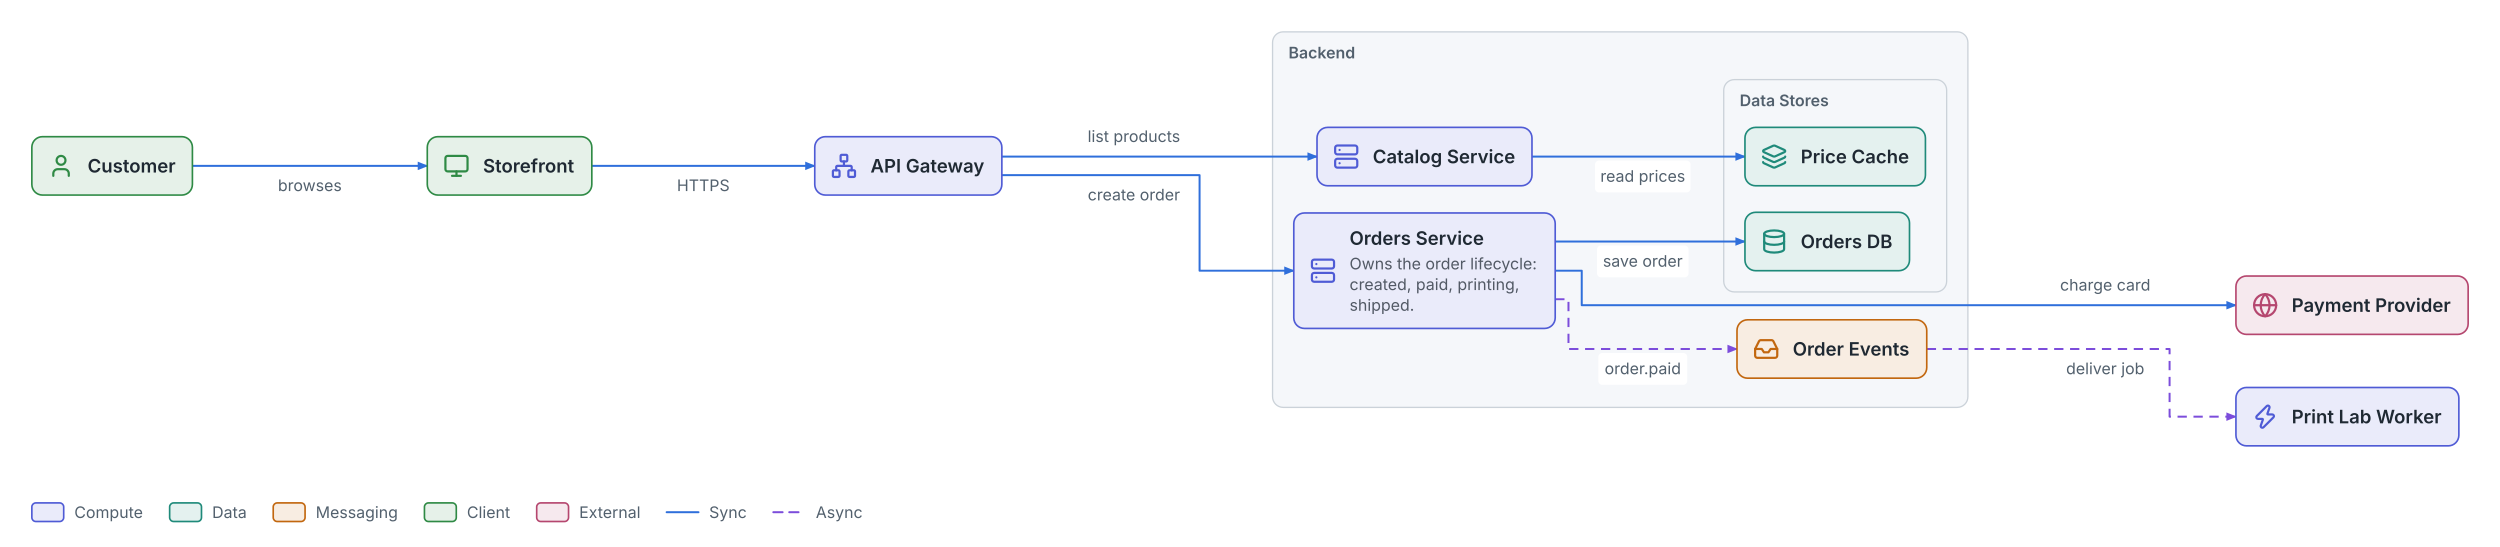
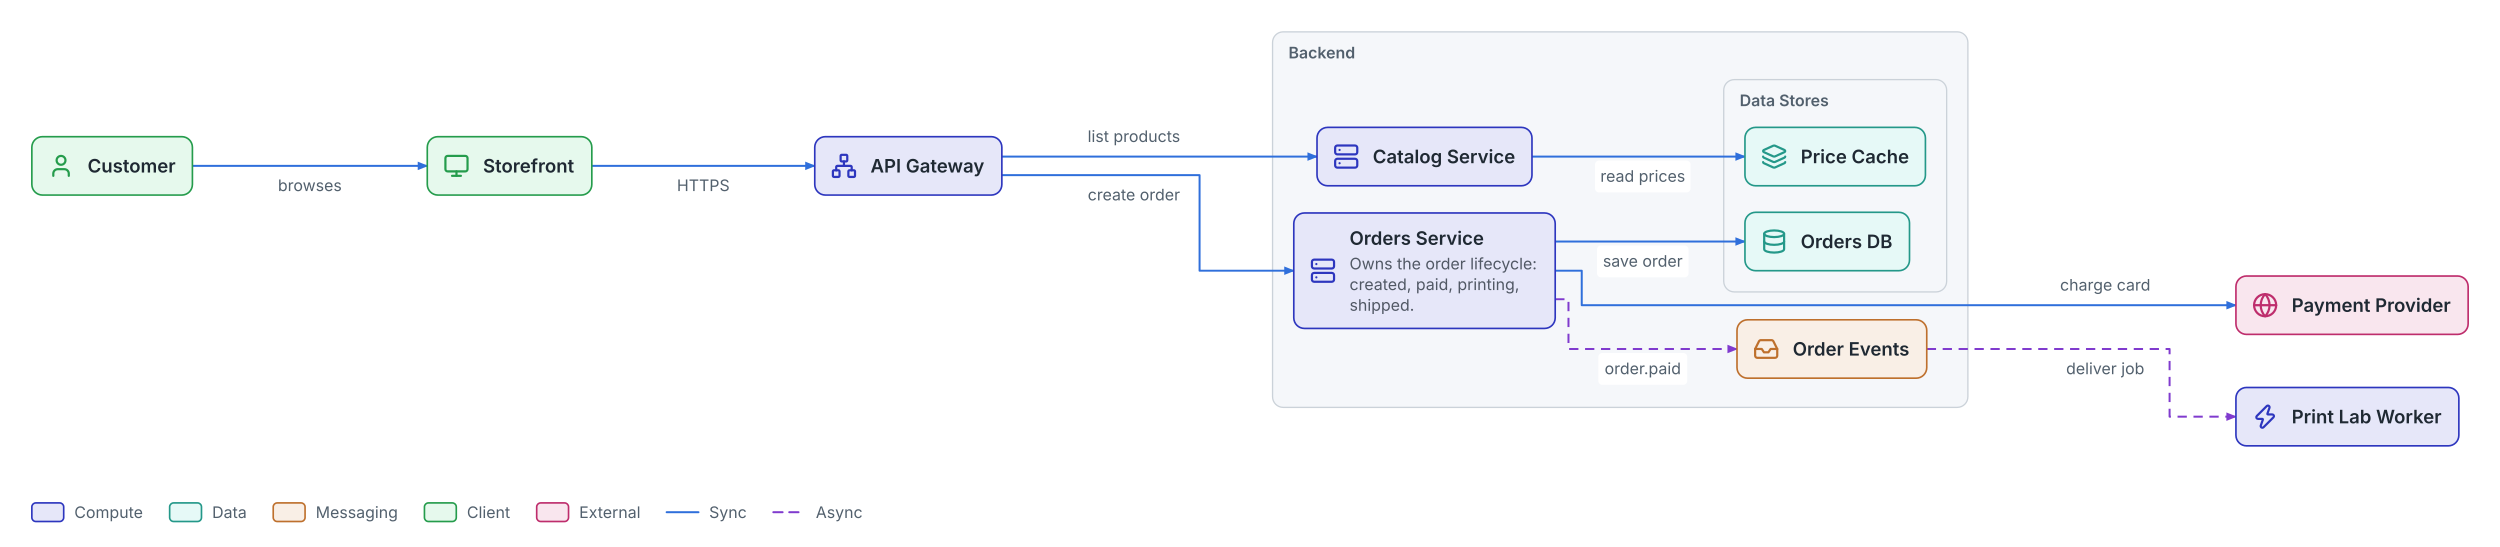
<svg xmlns="http://www.w3.org/2000/svg" class="diagram" viewBox="0 0 1884 412" role="img" aria-labelledby="t-title t-desc">
  <defs>
    <marker id="t-arrowhead" viewBox="0 0 10 10" refX="9" refY="5" markerWidth="8" markerHeight="8" markerUnits="userSpaceOnUse" orient="auto">
      <path class="t-arrow" d="M0 1L10 5L0 9z" />
    </marker>
    <marker id="t-arrowhead-async" viewBox="0 0 10 10" refX="9" refY="5" markerWidth="8" markerHeight="8" markerUnits="userSpaceOnUse" orient="auto">
      <path class="t-arrow t-arrow-async" d="M0 1L10 5L0 9z" />
    </marker>
  </defs>
  <style>
.t-text { font-family: "Inter", system-ui, -apple-system, "Segoe UI", sans-serif; font-kerning: none; font-variant-ligatures: none; font-feature-settings: "kern" 0, "liga" 0, "calt" 0; fill: var(--t-text, #1f2933); }
.t-group-title { fill: var(--t-muted, #52606d); }
.t-group-box { fill: var(--t-group-fill, #f5f7fa); stroke: var(--t-group-stroke, #cbd2d9); stroke-width: 1; }
.t-node-box { fill: var(--t-node-fill, #ffffff); stroke: var(--t-node-stroke, #9aa5b1); stroke-width: 1.25; }
.t-node:focus { outline: none; }
.t-node:focus-visible .t-node-box { stroke: var(--t-accent, #2f6fdb); stroke-width: 2.5; }
.t-icon { color: var(--t-icon, #52606d); }
.t-edge { fill: none; stroke: var(--t-edge, #2f6fdb); stroke-width: 1.5; stroke-linejoin: round; }
- .t-edge-async { stroke: var(--t-edge-async, #7c4ddb); }
- .t-edge-data { stroke: var(--t-edge-data, #1f8a7a); }
- .t-edge-reply { stroke: var(--t-edge-reply, #66727f); }
+ .t-edge-async { stroke: var(--t-edge-async, #803bce); }
+ .t-edge-data { stroke: var(--t-edge-data, #1a9386); }
+ .t-edge-reply { stroke: var(--t-edge-reply, #606e80); }
.t-edge-async { stroke-dasharray: 7 5; }
.t-edge-data { stroke-dasharray: 1.5 4.5; stroke-linecap: round; }
.t-arrow { fill: var(--t-edge, #2f6fdb); }
- .t-arrow-async { fill: var(--t-edge-async, #7c4ddb); }
- .t-arrow-data { fill: var(--t-edge-data, #1f8a7a); }
- .t-arrow-reply { fill: var(--t-edge-reply, #66727f); }
+ .t-arrow-async { fill: var(--t-edge-async, #803bce); }
+ .t-arrow-data { fill: var(--t-edge-data, #1a9386); }
+ .t-arrow-reply { fill: var(--t-edge-reply, #606e80); }
.t-label-bg { fill: var(--t-bg, #ffffff); stroke: none; }
.t-label { fill: var(--t-muted, #52606d); }
- .t-fam-compute .t-node-box { fill: var(--t-fam-compute-fill, #eaebfa); stroke: var(--t-fam-compute-stroke, #4f5bd5); }
- .t-fam-compute .t-node-rule { stroke: var(--t-fam-compute-stroke, #4f5bd5); }
- .t-fam-compute .t-icon { color: var(--t-fam-compute-stroke, #4f5bd5); }
- .t-fam-data .t-node-box { fill: var(--t-fam-data-fill, #e4f1ef); stroke: var(--t-fam-data-stroke, #1f8a7a); }
- .t-fam-data .t-node-rule { stroke: var(--t-fam-data-stroke, #1f8a7a); }
- .t-fam-data .t-icon { color: var(--t-fam-data-stroke, #1f8a7a); }
- .t-fam-messaging .t-node-box { fill: var(--t-fam-messaging-fill, #f8ede2); stroke: var(--t-fam-messaging-stroke, #c2670f); }
- .t-fam-messaging .t-node-rule { stroke: var(--t-fam-messaging-stroke, #c2670f); }
- .t-fam-messaging .t-icon { color: var(--t-fam-messaging-stroke, #c2670f); }
- .t-fam-client .t-node-box { fill: var(--t-fam-client-fill, #e6f1e9); stroke: var(--t-fam-client-stroke, #2f8a45); }
- .t-fam-client .t-node-rule { stroke: var(--t-fam-client-stroke, #2f8a45); }
- .t-fam-client .t-icon { color: var(--t-fam-client-stroke, #2f8a45); }
- .t-fam-external .t-node-box { fill: var(--t-fam-external-fill, #f6e9ee); stroke: var(--t-fam-external-stroke, #b5476f); }
- .t-fam-external .t-node-rule { stroke: var(--t-fam-external-stroke, #b5476f); }
- .t-fam-external .t-icon { color: var(--t-fam-external-stroke, #b5476f); }
+ .t-fam-compute .t-node-box { fill: var(--t-fam-compute-fill, #e6e7f9); stroke: var(--t-fam-compute-stroke, #2d36be); }
+ .t-fam-compute .t-node-rule { stroke: var(--t-fam-compute-stroke, #2d36be); }
+ .t-fam-compute .t-icon { color: var(--t-fam-compute-stroke, #2d36be); }
+ .t-fam-data .t-node-box { fill: var(--t-fam-data-fill, #e6f9f7); stroke: var(--t-fam-data-stroke, #249889); }
+ .t-fam-data .t-node-rule { stroke: var(--t-fam-data-stroke, #249889); }
+ .t-fam-data .t-icon { color: var(--t-fam-data-stroke, #249889); }
+ .t-fam-messaging .t-node-box { fill: var(--t-fam-messaging-fill, #f9efe6); stroke: var(--t-fam-messaging-stroke, #be702d); }
+ .t-fam-messaging .t-node-rule { stroke: var(--t-fam-messaging-stroke, #be702d); }
+ .t-fam-messaging .t-icon { color: var(--t-fam-messaging-stroke, #be702d); }
+ .t-fam-client .t-node-box { fill: var(--t-fam-client-fill, #e6f9ed); stroke: var(--t-fam-client-stroke, #259c4c); }
+ .t-fam-client .t-node-rule { stroke: var(--t-fam-client-stroke, #259c4c); }
+ .t-fam-client .t-icon { color: var(--t-fam-client-stroke, #259c4c); }
+ .t-fam-external .t-node-box { fill: var(--t-fam-external-fill, #f9e6ee); stroke: var(--t-fam-external-stroke, #be2d6c); }
+ .t-fam-external .t-node-rule { stroke: var(--t-fam-external-stroke, #be2d6c); }
+ .t-fam-external .t-icon { color: var(--t-fam-external-stroke, #be2d6c); }

.t-legend-label { fill: var(--t-muted, #52606d); }
.t-legend-line { fill: none; stroke: var(--t-edge, #2f6fdb); stroke-width: 1.5; stroke-linecap: round; }
- .t-legend-async { stroke: var(--t-edge-async, #7c4ddb); }
- .t-legend-data { stroke: var(--t-edge-data, #1f8a7a); }
- .t-legend-reply { stroke: var(--t-edge-reply, #66727f); }
+ .t-legend-async { stroke: var(--t-edge-async, #803bce); }
+ .t-legend-data { stroke: var(--t-edge-data, #1a9386); }
+ .t-legend-reply { stroke: var(--t-edge-reply, #606e80); }
.t-legend-async { stroke-dasharray: 7 5; }
.t-legend-data { stroke-dasharray: 1.5 4.5; }
.t-legend-reply { stroke-dasharray: 5 4; }

.t-node-note { fill: var(--t-text, #1f2933); fill-opacity: 0.75; }
</style>
  <g class="t-group" data-id="backend">
    <rect class="t-group-box" x="959" y="24" width="524" height="283" rx="8" />
    <text class="t-text t-group-title" x="971" y="44" font-size="12" font-weight="600">
      <tspan x="971" dy="0">Backend</tspan>
    </text>
  </g>
  <g class="t-group" data-id="data">
    <rect class="t-group-box" x="1299" y="60" width="168" height="160" rx="8" />
    <text class="t-text t-group-title" x="1311" y="80" font-size="12" font-weight="600">
      <tspan x="1311" dy="0">Data Stores</tspan>
    </text>
  </g>
  <path class="t-edge t-edge-sync" data-from="customer" data-to="storefront" d="M145 125 L322 125" marker-end="url(#t-arrowhead)" data-edge="e0" />
  <path class="t-edge t-edge-sync" data-from="storefront" data-to="gateway" d="M446 125 L614 125" marker-end="url(#t-arrowhead)" data-edge="e1" />
  <path class="t-edge t-edge-sync" data-from="gateway" data-to="orders" d="M755 132 L904 132 L904 204 L954 204 L975 204" marker-end="url(#t-arrowhead)" data-edge="e2" />
  <path class="t-edge t-edge-sync" data-from="gateway" data-to="catalog" d="M755 118 L992.5 118" marker-end="url(#t-arrowhead)" data-edge="e3" />
  <path class="t-edge t-edge-sync" data-from="catalog" data-to="cache" d="M1154.5 118 L1315 118" marker-end="url(#t-arrowhead)" data-edge="e4" />
  <path class="t-edge t-edge-sync" data-from="orders" data-to="ordersdb" d="M1172 182 L1315 182" marker-end="url(#t-arrowhead)" data-edge="e5" />
  <path class="t-edge t-edge-sync" data-from="orders" data-to="payments" d="M1172 204 L1192 204 L1192 230 L1685 230" marker-end="url(#t-arrowhead)" data-edge="e6" />
  <path class="t-edge t-edge-async" data-from="orders" data-to="events" d="M1172 225.5 L1182 225.5 L1182 263 L1309 263" marker-end="url(#t-arrowhead-async)" data-edge="e7" />
  <path class="t-edge t-edge-async" data-from="events" data-to="labworker" d="M1452 263 L1635 263 L1635 314 L1685 314" marker-end="url(#t-arrowhead-async)" data-edge="e8" />
  <g class="t-edge-label" data-edge="e0">
    <rect class="t-label-bg" x="205" y="128" width="57" height="24" rx="3" />
    <text class="t-text t-label" x="233.5" y="144" font-size="12" font-weight="400" text-anchor="middle">
      <tspan x="233.5" dy="0">browses</tspan>
    </text>
  </g>
  <g class="t-edge-label" data-edge="e1">
    <rect class="t-label-bg" x="506" y="128" width="48" height="24" rx="3" />
    <text class="t-text t-label" x="530" y="144" font-size="12" font-weight="400" text-anchor="middle">
      <tspan x="530" dy="0">HTTPS</tspan>
    </text>
  </g>
  <g class="t-edge-label" data-edge="e2">
    <rect class="t-label-bg" x="815.5" y="135" width="78" height="24" rx="3" />
    <text class="t-text t-label" x="854.5" y="151" font-size="12" font-weight="400" text-anchor="middle">
      <tspan x="854.5" dy="0">create order</tspan>
    </text>
  </g>
  <g class="t-edge-label" data-edge="e3">
    <rect class="t-label-bg" x="815" y="91" width="79" height="24" rx="3" />
    <text class="t-text t-label" x="854.5" y="107" font-size="12" font-weight="400" text-anchor="middle">
      <tspan x="854.5" dy="0">list products</tspan>
    </text>
  </g>
  <g class="t-edge-label" data-edge="e4">
    <rect class="t-label-bg" x="1202" y="121" width="72" height="24" rx="3" />
    <text class="t-text t-label" x="1238" y="137" font-size="12" font-weight="400" text-anchor="middle">
      <tspan x="1238" dy="0">read prices</tspan>
    </text>
  </g>
  <g class="t-edge-label" data-edge="e5">
    <rect class="t-label-bg" x="1203.5" y="185" width="69" height="24" rx="3" />
    <text class="t-text t-label" x="1238" y="201" font-size="12" font-weight="400" text-anchor="middle">
      <tspan x="1238" dy="0">save order</tspan>
    </text>
  </g>
  <g class="t-edge-label" data-edge="e6">
    <rect class="t-label-bg" x="1548" y="203" width="77" height="24" rx="3" />
    <text class="t-text t-label" x="1586.5" y="219" font-size="12" font-weight="400" text-anchor="middle">
      <tspan x="1586.5" dy="0">charge card</tspan>
    </text>
  </g>
  <g class="t-edge-label" data-edge="e7">
    <rect class="t-label-bg" x="1204.5" y="266" width="67" height="24" rx="3" />
    <text class="t-text t-label" x="1238" y="282" font-size="12" font-weight="400" text-anchor="middle">
      <tspan x="1238" dy="0">order.paid</tspan>
    </text>
  </g>
  <g class="t-edge-label" data-edge="e8">
    <rect class="t-label-bg" x="1552.5" y="266" width="68" height="24" rx="3" />
    <text class="t-text t-label" x="1586.5" y="282" font-size="12" font-weight="400" text-anchor="middle">
      <tspan x="1586.5" dy="0">deliver job</tspan>
    </text>
  </g>
  <g class="t-node t-fam-client" data-id="customer" data-kind="user" tabindex="0">
    <rect class="t-node-box" x="24" y="103" width="121" height="44" rx="8" />
    <svg class="t-icon t-icon-user" x="36" y="115" width="20" height="20" viewBox="0 0 24 24" fill="none" stroke="currentColor" stroke-width="2" stroke-linecap="round" stroke-linejoin="round">
      <path d="M19 21v-2a4 4 0 0 0-4-4H9a4 4 0 0 0-4 4v2" />
      <circle cx="12" cy="7" r="4" />
    </svg>
    <text class="t-text t-node-label" x="66" y="130" font-size="14" font-weight="600">
      <tspan x="66" dy="0">Customer</tspan>
    </text>
  </g>
  <g class="t-node t-fam-client" data-id="storefront" data-kind="client" tabindex="0">
    <rect class="t-node-box" x="322" y="103" width="124" height="44" rx="8" />
    <svg class="t-icon t-icon-client" x="334" y="115" width="20" height="20" viewBox="0 0 24 24" fill="none" stroke="currentColor" stroke-width="2" stroke-linecap="round" stroke-linejoin="round">
      <rect width="20" height="14" x="2" y="3" rx="2" />
      <line x1="8" x2="16" y1="21" y2="21" />
      <line x1="12" x2="12" y1="17" y2="21" />
    </svg>
    <text class="t-text t-node-label" x="364" y="130" font-size="14" font-weight="600">
      <tspan x="364" dy="0">Storefront</tspan>
    </text>
  </g>
  <g class="t-node t-fam-compute" data-id="gateway" data-kind="gateway" tabindex="0">
    <rect class="t-node-box" x="614" y="103" width="141" height="44" rx="8" />
    <svg class="t-icon t-icon-gateway" x="626" y="115" width="20" height="20" viewBox="0 0 24 24" fill="none" stroke="currentColor" stroke-width="2" stroke-linecap="round" stroke-linejoin="round">
      <rect x="16" y="16" width="6" height="6" rx="1" />
      <rect x="2" y="16" width="6" height="6" rx="1" />
      <rect x="9" y="2" width="6" height="6" rx="1" />
      <path d="M5 16v-3a1 1 0 0 1 1-1h12a1 1 0 0 1 1 1v3" />
      <path d="M12 12V8" />
    </svg>
    <text class="t-text t-node-label" x="656" y="130" font-size="14" font-weight="600">
      <tspan x="656" dy="0">API Gateway</tspan>
    </text>
  </g>
  <g class="t-node t-fam-compute" data-id="orders" data-kind="service" tabindex="0">
    <rect class="t-node-box" x="975" y="160.5" width="197" height="87" rx="8" />
    <svg class="t-icon t-icon-service" x="987" y="194" width="20" height="20" viewBox="0 0 24 24" fill="none" stroke="currentColor" stroke-width="2" stroke-linecap="round" stroke-linejoin="round">
      <rect width="20" height="8" x="2" y="2" rx="2" ry="2" />
      <rect width="20" height="8" x="2" y="14" rx="2" ry="2" />
      <line x1="6" x2="6.01" y1="6" y2="6" />
      <line x1="6" x2="6.01" y1="18" y2="18" />
    </svg>
    <text class="t-text t-node-label" x="1017" y="184.5" font-size="14" font-weight="600">
      <tspan x="1017" dy="0">Orders Service</tspan>
    </text>
    <text class="t-text t-node-note" x="1017" y="203" font-size="12" font-weight="400">
      <tspan x="1017" dy="0">Owns the order lifecycle:</tspan>
      <tspan x="1017" dy="15.6">created, paid, printing,</tspan>
      <tspan x="1017" dy="15.6">shipped.</tspan>
    </text>
  </g>
  <g class="t-node t-fam-compute" data-id="catalog" data-kind="service" tabindex="0">
    <rect class="t-node-box" x="992.5" y="96" width="162" height="44" rx="8" />
    <svg class="t-icon t-icon-service" x="1004.5" y="108" width="20" height="20" viewBox="0 0 24 24" fill="none" stroke="currentColor" stroke-width="2" stroke-linecap="round" stroke-linejoin="round">
      <rect width="20" height="8" x="2" y="2" rx="2" ry="2" />
      <rect width="20" height="8" x="2" y="14" rx="2" ry="2" />
      <line x1="6" x2="6.01" y1="6" y2="6" />
      <line x1="6" x2="6.01" y1="18" y2="18" />
    </svg>
    <text class="t-text t-node-label" x="1034.5" y="123" font-size="14" font-weight="600">
      <tspan x="1034.5" dy="0">Catalog Service</tspan>
    </text>
  </g>
  <g class="t-node t-fam-data" data-id="ordersdb" data-kind="database" tabindex="0">
    <rect class="t-node-box" x="1315" y="160" width="124" height="44" rx="8" />
    <svg class="t-icon t-icon-database" x="1327" y="172" width="20" height="20" viewBox="0 0 24 24" fill="none" stroke="currentColor" stroke-width="2" stroke-linecap="round" stroke-linejoin="round">
      <ellipse cx="12" cy="5" rx="9" ry="3" />
      <path d="M3 5V19A9 3 0 0 0 21 19V5" />
      <path d="M3 12A9 3 0 0 0 21 12" />
    </svg>
    <text class="t-text t-node-label" x="1357" y="187" font-size="14" font-weight="600">
      <tspan x="1357" dy="0">Orders DB</tspan>
    </text>
  </g>
  <g class="t-node t-fam-data" data-id="cache" data-kind="cache" tabindex="0">
    <rect class="t-node-box" x="1315" y="96" width="136" height="44" rx="8" />
    <svg class="t-icon t-icon-cache" x="1327" y="108" width="20" height="20" viewBox="0 0 24 24" fill="none" stroke="currentColor" stroke-width="2" stroke-linecap="round" stroke-linejoin="round">
      <path d="M12.83 2.18a2 2 0 0 0-1.66 0L2.6 6.08a1 1 0 0 0 0 1.83l8.58 3.91a2 2 0 0 0 1.66 0l8.58-3.9a1 1 0 0 0 0-1.83z" />
      <path d="M2 12a1 1 0 0 0 .58.91l8.6 3.91a2 2 0 0 0 1.65 0l8.58-3.9A1 1 0 0 0 22 12" />
      <path d="M2 17a1 1 0 0 0 .58.91l8.6 3.91a2 2 0 0 0 1.65 0l8.58-3.9A1 1 0 0 0 22 17" />
    </svg>
    <text class="t-text t-node-label" x="1357" y="123" font-size="14" font-weight="600">
      <tspan x="1357" dy="0">Price Cache</tspan>
    </text>
  </g>
  <g class="t-node t-fam-messaging" data-id="events" data-kind="queue" tabindex="0">
    <rect class="t-node-box" x="1309" y="241" width="143" height="44" rx="8" />
    <svg class="t-icon t-icon-queue" x="1321" y="253" width="20" height="20" viewBox="0 0 24 24" fill="none" stroke="currentColor" stroke-width="2" stroke-linecap="round" stroke-linejoin="round">
      <polyline points="22 12 16 12 14 15 10 15 8 12 2 12" />
      <path d="M5.45 5.11 2 12v6a2 2 0 0 0 2 2h16a2 2 0 0 0 2-2v-6l-3.45-6.89A2 2 0 0 0 16.76 4H7.24a2 2 0 0 0-1.79 1.11z" />
    </svg>
    <text class="t-text t-node-label" x="1351" y="268" font-size="14" font-weight="600">
      <tspan x="1351" dy="0">Order Events</tspan>
    </text>
  </g>
  <g class="t-node t-fam-compute" data-id="labworker" data-kind="function" tabindex="0">
    <rect class="t-node-box" x="1685" y="292" width="168" height="44" rx="8" />
    <svg class="t-icon t-icon-function" x="1697" y="304" width="20" height="20" viewBox="0 0 24 24" fill="none" stroke="currentColor" stroke-width="2" stroke-linecap="round" stroke-linejoin="round">
      <path d="M15.914 4a1.5 1.5 0 00-2.474-1.561l-9 9A1.5 1.5 0 005.5 14h4.002a.5.5 0 01.471.666L8.086 20a1.5 1.5 0 002.475 1.56l9-9A1.5 1.5 0 0018.5 10h-3.997a.5.5 0 01-.472-.667z" />
    </svg>
    <text class="t-text t-node-label" x="1727" y="319" font-size="14" font-weight="600">
      <tspan x="1727" dy="0">Print Lab Worker</tspan>
    </text>
  </g>
  <g class="t-node t-fam-external" data-id="payments" data-kind="external" tabindex="0">
    <rect class="t-node-box" x="1685" y="208" width="175" height="44" rx="8" />
    <svg class="t-icon t-icon-external" x="1697" y="220" width="20" height="20" viewBox="0 0 24 24" fill="none" stroke="currentColor" stroke-width="2" stroke-linecap="round" stroke-linejoin="round">
      <circle cx="12" cy="12" r="10" />
      <path d="M12 2a14.5 14.5 0 0 0 0 20 14.5 14.5 0 0 0 0-20" />
      <path d="M2 12h20" />
    </svg>
    <text class="t-text t-node-label" x="1727" y="235" font-size="14" font-weight="600">
      <tspan x="1727" dy="0">Payment Provider</tspan>
    </text>
  </g>
  <g class="t-legend">
    <g class="t-legend-item t-fam-compute">
      <rect class="t-node-box" x="24" y="379" width="24" height="14" rx="3" />
      <text class="t-text t-legend-label" x="56" y="390.37" font-size="12" font-weight="400">
        <tspan x="56" dy="0">Compute</tspan>
      </text>
    </g>
    <g class="t-legend-item t-fam-data">
      <rect class="t-node-box" x="127.84" y="379" width="24" height="14" rx="3" />
      <text class="t-text t-legend-label" x="159.84" y="390.37" font-size="12" font-weight="400">
        <tspan x="159.84" dy="0">Data</tspan>
      </text>
    </g>
    <g class="t-legend-item t-fam-messaging">
      <rect class="t-node-box" x="205.9" y="379" width="24" height="14" rx="3" />
      <text class="t-text t-legend-label" x="237.9" y="390.37" font-size="12" font-weight="400">
        <tspan x="237.9" dy="0">Messaging</tspan>
      </text>
    </g>
    <g class="t-legend-item t-fam-client">
      <rect class="t-node-box" x="319.86" y="379" width="24" height="14" rx="3" />
      <text class="t-text t-legend-label" x="351.86" y="390.37" font-size="12" font-weight="400">
        <tspan x="351.86" dy="0">Client</tspan>
      </text>
    </g>
    <g class="t-legend-item t-fam-external">
      <rect class="t-node-box" x="404.45" y="379" width="24" height="14" rx="3" />
      <text class="t-text t-legend-label" x="436.45" y="390.37" font-size="12" font-weight="400">
        <tspan x="436.45" dy="0">External</tspan>
      </text>
    </g>
    <g class="t-legend-item">
      <line class="t-legend-line t-legend-sync" x1="502.38" y1="386" x2="526.38" y2="386" />
      <text class="t-text t-legend-label" x="534.38" y="390.37" font-size="12" font-weight="400">
        <tspan x="534.38" dy="0">Sync</tspan>
      </text>
    </g>
    <g class="t-legend-item">
      <line class="t-legend-line t-legend-async" x1="582.77" y1="386" x2="606.77" y2="386" />
      <text class="t-text t-legend-label" x="614.77" y="390.37" font-size="12" font-weight="400">
        <tspan x="614.77" dy="0">Async</tspan>
      </text>
    </g>
  </g>
</svg>
